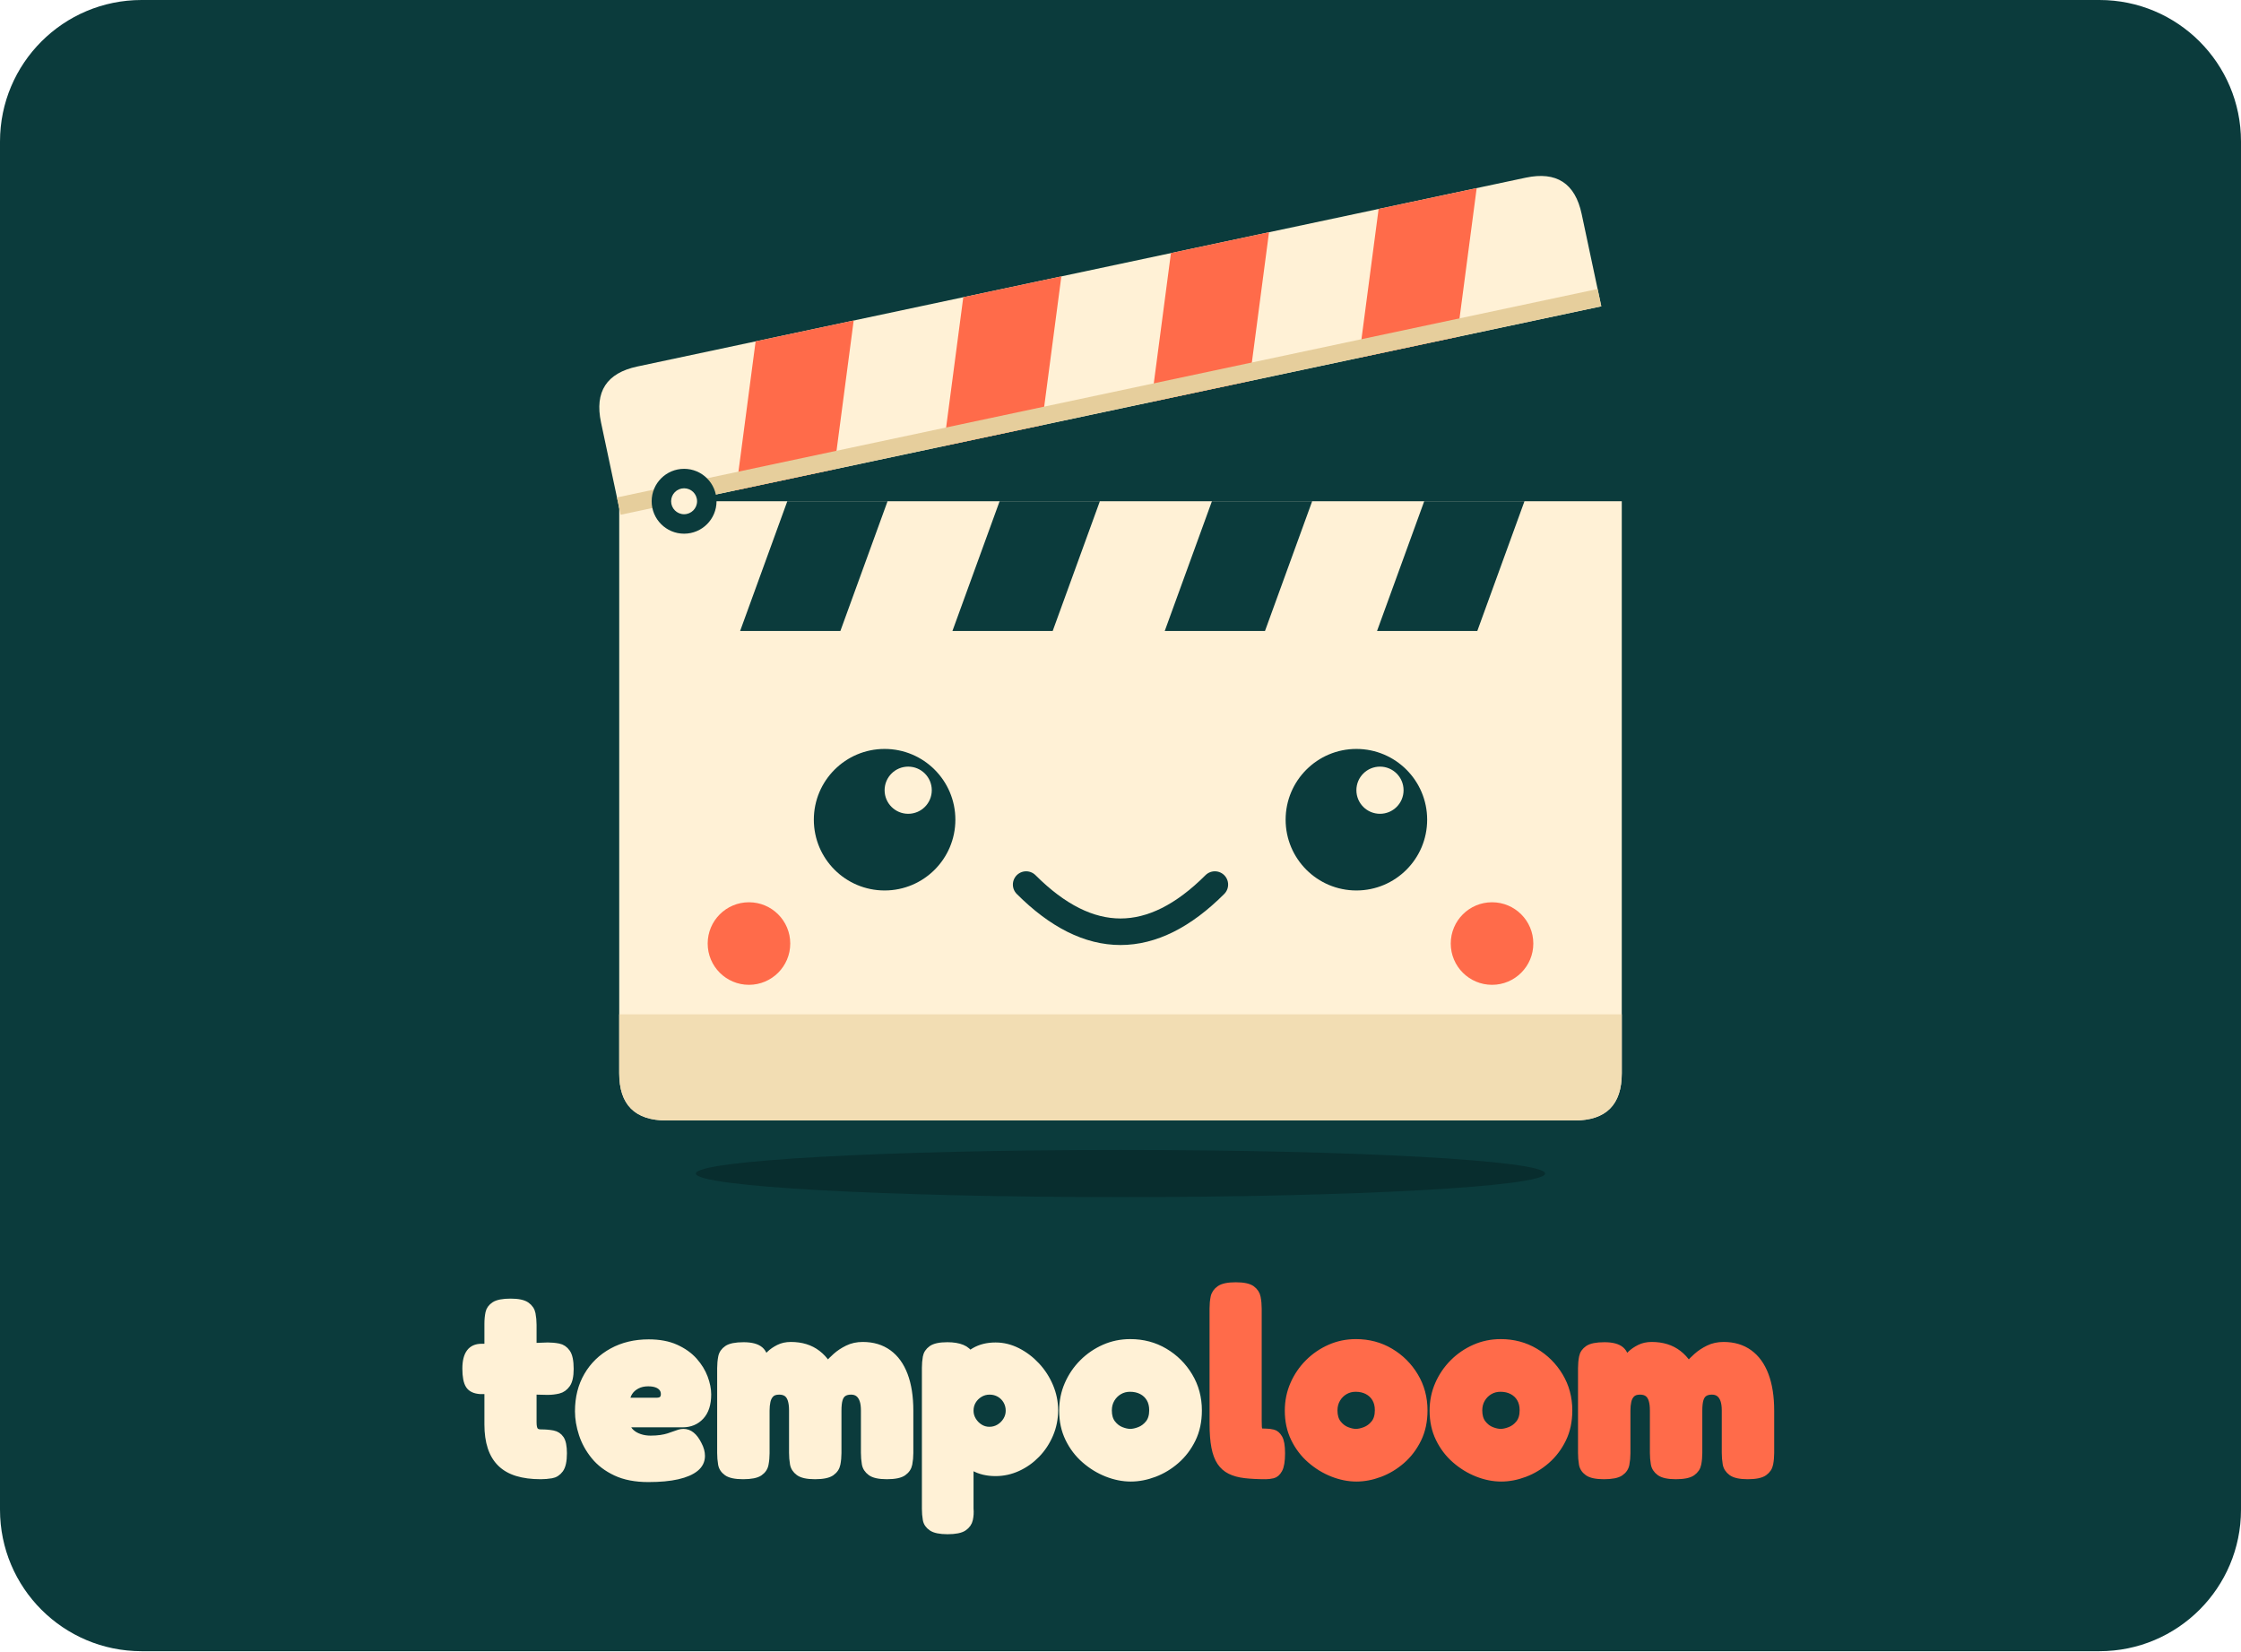
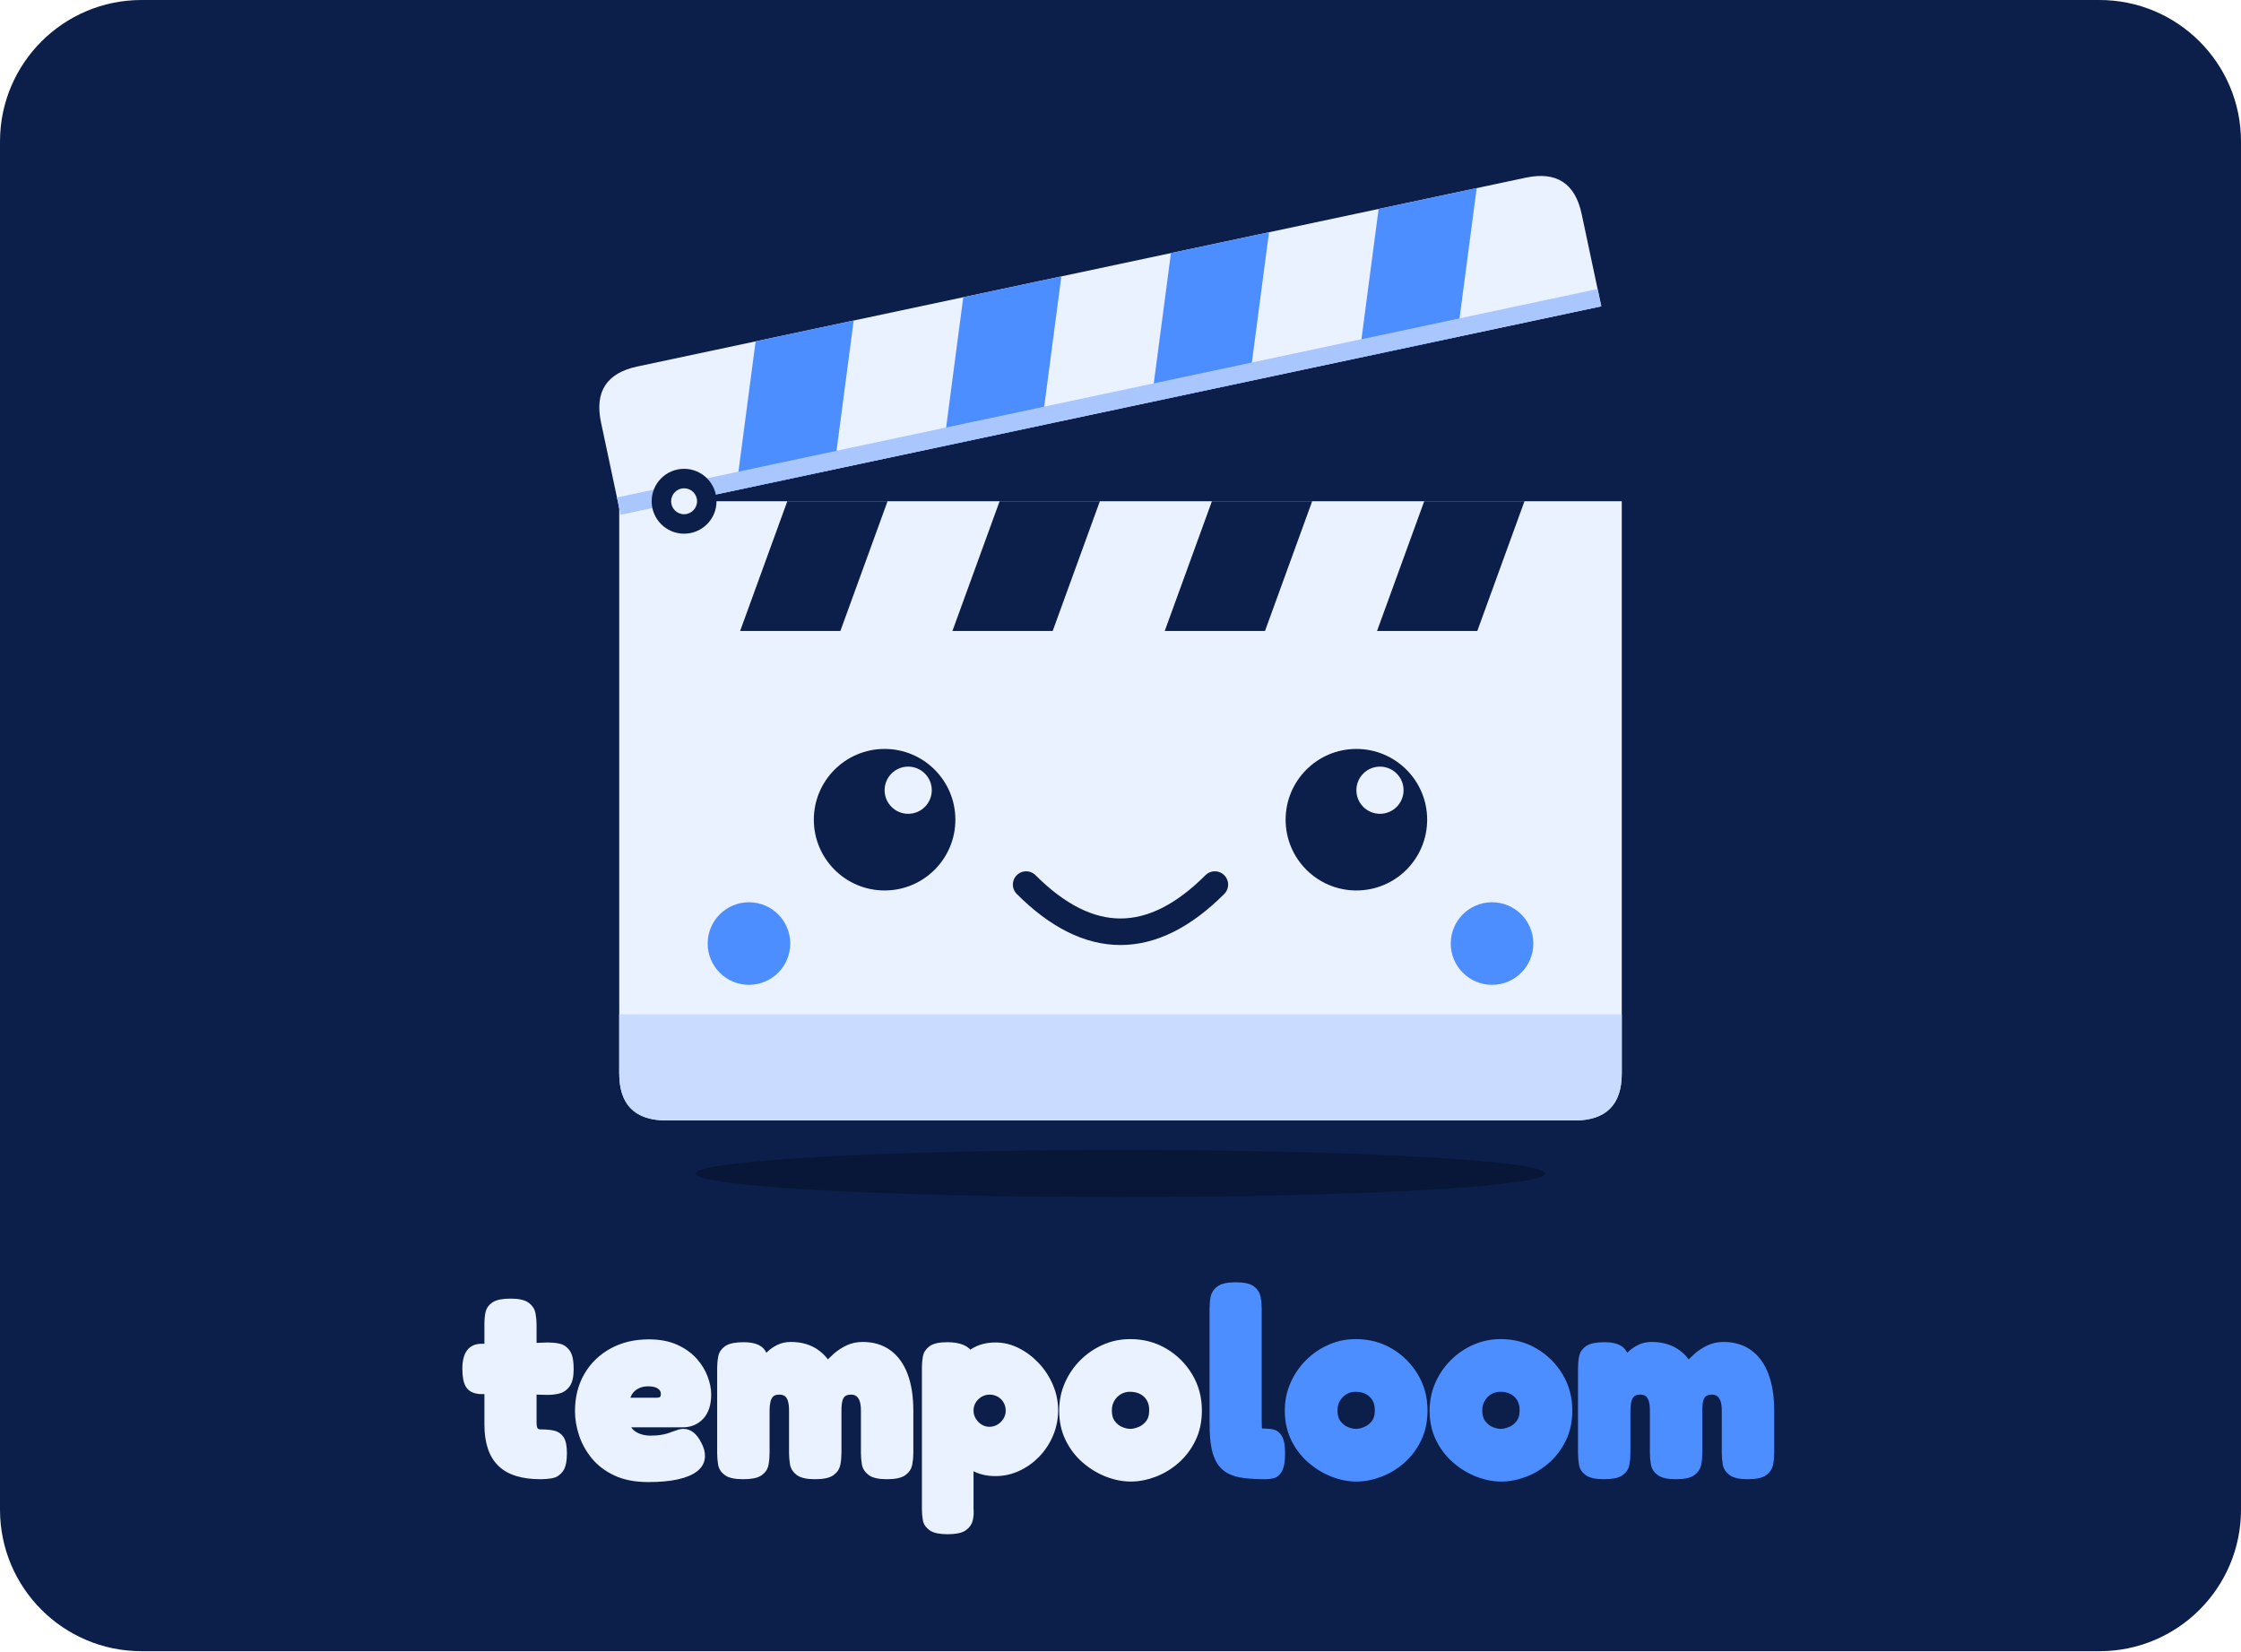
<svg xmlns="http://www.w3.org/2000/svg" width="380" height="280" viewBox="0 0 380 280">
  <defs>
    <clipPath id="cl">
      <path d="M105 85 V69 Q105 61 113 61 H267 Q275 61 275 69 V85 Z" />
    </clipPath>
    <clipPath id="bc">
      <path d="M105 85 H275 V182 Q275 190 267 190 H113 Q105 190 105 182 Z" />
    </clipPath>
  </defs>
-   <rect width="380" height="280" rx="24" fill="#0B3B3C" />
-   <ellipse cx="190" cy="199" rx="72" ry="4" fill="#082D2E" />
-   <path d="M105 85 H275 V182 Q275 190 267 190 H113 Q105 190 105 182 Z" fill="#FFF1D6" />
+   <rect width="380" height="280" rx="24" fill="#0B1F4A" />
+   <ellipse cx="190" cy="199" rx="72" ry="4" fill="#081738" />
+   <path d="M105 85 H275 V182 Q275 190 267 190 H113 Q105 190 105 182 Z" fill="#EAF1FF" />
  <g clip-path="url(#bc)">
-     <rect x="105" y="172" width="170" height="18" fill="#F2DDB3" />
+     <rect x="105" y="172" width="170" height="18" fill="#C9DBFF" />
  </g>
-   <polygon points="133.5,85 150.5,85 142.5,107 125.5,107" fill="#0B3B3C" />
-   <polygon points="169.5,85 186.5,85 178.5,107 161.5,107" fill="#0B3B3C" />
-   <polygon points="205.5,85 222.5,85 214.5,107 197.5,107" fill="#0B3B3C" />
-   <polygon points="241.5,85 258.5,85 250.5,107 233.5,107" fill="#0B3B3C" />
+   <polygon points="133.5,85 150.5,85 142.5,107 125.5,107" fill="#0B1F4A" />
+   <polygon points="169.5,85 186.5,85 178.5,107 161.5,107" fill="#0B1F4A" />
+   <polygon points="205.5,85 222.5,85 214.5,107 197.5,107" fill="#0B1F4A" />
+   <polygon points="241.5,85 258.5,85 250.5,107 233.5,107" fill="#0B1F4A" />
  <g transform="rotate(-12 116 85)">
-     <path d="M105 85 V69 Q105 61 113 61 H267 Q275 61 275 69 V85 Z" fill="#FFF1D6" />
+     <path d="M105 85 V69 Q105 61 113 61 H267 Q275 61 275 69 V85 Z" fill="#EAF1FF" />
    <g clip-path="url(#cl)">
-       <polygon points="133.5,61 150.5,61 142,85 125,85" fill="#FF6B4A" />
-       <polygon points="169.5,61 186.5,61 178,85 161,85" fill="#FF6B4A" />
-       <polygon points="205.5,61 222.5,61 214,85 197,85" fill="#FF6B4A" />
-       <polygon points="241.5,61 258.5,61 250,85 233,85" fill="#FF6B4A" />
-       <rect x="105" y="82" width="170" height="3" fill="#E6CE9C" />
+       <polygon points="133.5,61 150.5,61 142,85 125,85" fill="#4C8DFF" />
+       <polygon points="169.5,61 186.5,61 178,85 161,85" fill="#4C8DFF" />
+       <polygon points="205.5,61 222.5,61 214,85 197,85" fill="#4C8DFF" />
+       <polygon points="241.5,61 258.5,61 250,85 233,85" fill="#4C8DFF" />
+       <rect x="105" y="82" width="170" height="3" fill="#A9C6FF" />
    </g>
  </g>
-   <circle cx="116" cy="85" r="5.5" fill="#0B3B3C" />
-   <circle cx="116" cy="85" r="2.2" fill="#FFF1D6" />
-   <circle cx="150" cy="139" r="12" fill="#0B3B3C" />
-   <circle cx="230" cy="139" r="12" fill="#0B3B3C" />
-   <circle cx="154" cy="134" r="4" fill="#FFF1D6" />
-   <circle cx="234" cy="134" r="4" fill="#FFF1D6" />
-   <circle cx="127" cy="160" r="7" fill="#FF6B4A" />
-   <circle cx="253" cy="160" r="7" fill="#FF6B4A" />
-   <path d="M174 150 Q190 166 206 150" fill="none" stroke="#0B3B3C" stroke-width="4.5" stroke-linecap="round" />
-   <path transform="translate(78.4,250.0) scale(0.044)" d="M302 9Q249 9 210 -3Q171 -15 145.5 -40Q120 -65 107.5 -103Q95 -141 95 -192L95 -580Q95 -603 99 -622.5Q103 -642 122 -654.5Q141 -667 186 -667Q230 -667 249 -653.5Q268 -640 272 -619Q276 -598 276 -576L276 -201Q276 -190 277.5 -182.5Q279 -175 282 -171Q285 -167 290 -165Q295 -163 303 -163Q329 -163 349.5 -159Q370 -155 381.5 -138Q393 -121 393 -81Q393 -36 379 -17Q365 2 344 5.5Q323 9 302 9ZM74 -493L191 -493L329 -498Q351 -498 371.5 -494Q392 -490 405.5 -471Q419 -452 419 -406Q419 -364 405.5 -345Q392 -326 371.5 -321Q351 -316 328 -316L201 -319L70 -319Q36 -321 23 -341Q10 -361 10 -407Q10 -450 26 -471.5Q42 -493 74 -493ZM717 20Q642 20 590 -4.5Q538 -29 506 -68.5Q474 -108 459 -154Q444 -200 444 -243Q444 -322 479 -382Q514 -442 576 -476Q638 -510 718 -510Q780 -510 824 -490Q868 -470 895.5 -439Q923 -408 936 -373Q949 -338 949 -308Q949 -251 921 -221Q893 -191 849 -191L636 -191Q640 -175 652.5 -163.5Q665 -152 684 -145.5Q703 -139 725 -139Q747 -139 764 -141.5Q781 -144 793.5 -148Q806 -152 816.5 -156Q827 -160 835.5 -162.5Q844 -165 852 -165Q870 -165 885 -153Q900 -141 912 -117Q919 -104 922 -92.5Q925 -81 925 -71Q925 -41 900.5 -21Q876 -1 830 9.5Q784 20 717 20ZM636 -285L748 -285Q762 -285 768.5 -291Q775 -297 775 -309Q775 -322 767.5 -331Q760 -340 747 -344.5Q734 -349 716 -349Q692 -349 674 -339.5Q656 -330 646.5 -315.5Q637 -301 636 -285ZM1082 9Q1037 9 1018 -4.5Q999 -18 995.5 -39Q992 -60 992 -82L992 -409Q992 -432 996 -452.5Q1000 -473 1019 -486Q1038 -499 1084 -499Q1129 -499 1149.5 -481.5Q1170 -464 1170 -425L1153 -430Q1153 -430 1160.5 -440.5Q1168 -451 1182.5 -465Q1197 -479 1218 -489.5Q1239 -500 1266 -500Q1297 -500 1323 -492Q1349 -484 1370.5 -467.5Q1392 -451 1408 -427Q1419 -440 1438 -457Q1457 -474 1483.5 -487Q1510 -500 1543 -500Q1602 -500 1643.5 -470Q1685 -440 1706.5 -383Q1728 -326 1728 -245L1728 -82Q1728 -60 1724 -39Q1720 -18 1701 -4.5Q1682 9 1636 9Q1591 9 1572 -5Q1553 -19 1549.5 -40Q1546 -61 1546 -83L1546 -246Q1546 -270 1540.5 -285.5Q1535 -301 1524.5 -309Q1514 -317 1498 -317Q1481 -317 1470.5 -310Q1460 -303 1455.5 -287.5Q1451 -272 1451 -245L1451 -82Q1451 -60 1447 -39Q1443 -18 1424 -4.5Q1405 9 1359 9Q1314 9 1295 -5Q1276 -19 1272.5 -40Q1269 -61 1269 -83L1269 -246Q1269 -270 1264 -286Q1259 -302 1248.5 -309.5Q1238 -317 1221 -317Q1201 -317 1191 -307Q1181 -297 1177.5 -281Q1174 -265 1174 -246L1174 -81Q1174 -59 1170 -38Q1166 -17 1147 -4Q1128 9 1082 9ZM2055 -3Q2006 -3 1970 -23Q1934 -43 1911 -77.5Q1888 -112 1877 -156Q1866 -200 1867 -249Q1868 -297 1879.5 -342Q1891 -387 1914 -422Q1937 -457 1972 -477.5Q2007 -498 2055 -498Q2099 -498 2140.5 -477Q2182 -456 2215 -420.5Q2248 -385 2267 -340Q2286 -295 2286 -247Q2286 -197 2267 -152.5Q2248 -108 2215.5 -74.5Q2183 -41 2141.5 -22Q2100 -3 2055 -3ZM1870 221Q1826 221 1807 208Q1788 195 1784.5 175Q1781 155 1781 133L1781 -410Q1781 -432 1784.5 -452Q1788 -472 1806.5 -485.5Q1825 -499 1869 -499Q1904 -499 1927 -489.5Q1950 -480 1960 -460L1960 132Q1962 154 1957.5 174.5Q1953 195 1934 208Q1915 221 1870 221ZM2031 -173Q2051 -173 2067.5 -183Q2084 -193 2094 -209.5Q2104 -226 2104 -245Q2104 -265 2094.5 -281.5Q2085 -298 2068.5 -307.5Q2052 -317 2032 -317Q2012 -317 1995.5 -307Q1979 -297 1969.5 -281Q1960 -265 1960 -245Q1960 -226 1970 -209.5Q1980 -193 1996 -183Q2012 -173 2031 -173ZM2576 18Q2530 18 2483 -0.5Q2436 -19 2396.5 -53.5Q2357 -88 2333.5 -136.5Q2310 -185 2310 -245Q2310 -300 2331 -348Q2352 -396 2388.5 -432.5Q2425 -469 2472.5 -490Q2520 -511 2574 -511Q2648 -511 2708 -475.5Q2768 -440 2804 -380Q2840 -320 2840 -246Q2840 -183 2816 -134Q2792 -85 2753 -51Q2714 -17 2667.5 0.5Q2621 18 2576 18ZM2574 -165Q2589 -165 2608.5 -172.5Q2628 -180 2642.5 -198Q2657 -216 2657 -247Q2657 -272 2646.5 -290Q2636 -308 2617 -318Q2598 -328 2573 -328Q2551 -328 2533 -317.5Q2515 -307 2504 -288.5Q2493 -270 2493 -246Q2493 -216 2507 -198Q2521 -180 2540 -172.5Q2559 -165 2574 -165Z" fill="#FFF1D6" stroke="#FFF1D6" stroke-width="20.0" stroke-linejoin="round" />
-   <path transform="translate(204.0,250.0) scale(0.044)" d="M242 9Q196 9 161.5 5Q127 1 103 -11Q79 -23 64 -45.5Q49 -68 42 -104.5Q35 -141 35 -196L35 -639Q35 -662 39 -682.5Q43 -703 62 -716.5Q81 -730 126 -730Q171 -730 189.5 -716.5Q208 -703 212 -682Q216 -661 216 -638L216 -207Q216 -192 216.5 -183.5Q217 -175 219.5 -171Q222 -167 227.5 -166.5Q233 -166 243 -166Q256 -166 270.5 -162.5Q285 -159 295.5 -141.5Q306 -124 306 -81Q306 -36 295.5 -17Q285 2 270 5.5Q255 9 242 9ZM591 18Q545 18 498 -0.5Q451 -19 411.5 -53.5Q372 -88 348.5 -136.5Q325 -185 325 -245Q325 -300 346 -348Q367 -396 403.5 -432.5Q440 -469 487.5 -490Q535 -511 589 -511Q663 -511 723 -475.5Q783 -440 819 -380Q855 -320 855 -246Q855 -183 831 -134Q807 -85 768 -51Q729 -17 682.5 0.5Q636 18 591 18ZM589 -165Q604 -165 623.5 -172.5Q643 -180 657.5 -198Q672 -216 672 -247Q672 -272 661.5 -290Q651 -308 632 -318Q613 -328 588 -328Q566 -328 548 -317.5Q530 -307 519 -288.5Q508 -270 508 -246Q508 -216 522 -198Q536 -180 555 -172.5Q574 -165 589 -165ZM1149 18Q1103 18 1056 -0.5Q1009 -19 969.5 -53.5Q930 -88 906.5 -136.5Q883 -185 883 -245Q883 -300 904 -348Q925 -396 961.5 -432.5Q998 -469 1045.5 -490Q1093 -511 1147 -511Q1221 -511 1281 -475.5Q1341 -440 1377 -380Q1413 -320 1413 -246Q1413 -183 1389 -134Q1365 -85 1326 -51Q1287 -17 1240.5 0.5Q1194 18 1149 18ZM1147 -165Q1162 -165 1181.5 -172.5Q1201 -180 1215.5 -198Q1230 -216 1230 -247Q1230 -272 1219.5 -290Q1209 -308 1190 -318Q1171 -328 1146 -328Q1124 -328 1106 -317.5Q1088 -307 1077 -288.5Q1066 -270 1066 -246Q1066 -216 1080 -198Q1094 -180 1113 -172.5Q1132 -165 1147 -165ZM1545 9Q1500 9 1481 -4.5Q1462 -18 1458.5 -39Q1455 -60 1455 -82L1455 -409Q1455 -432 1459 -452.5Q1463 -473 1482 -486Q1501 -499 1547 -499Q1592 -499 1612.5 -481.5Q1633 -464 1633 -425L1616 -430Q1616 -430 1623.5 -440.5Q1631 -451 1645.5 -465Q1660 -479 1681 -489.5Q1702 -500 1729 -500Q1760 -500 1786 -492Q1812 -484 1833.5 -467.5Q1855 -451 1871 -427Q1882 -440 1901 -457Q1920 -474 1946.5 -487Q1973 -500 2006 -500Q2065 -500 2106.5 -470Q2148 -440 2169.5 -383Q2191 -326 2191 -245L2191 -82Q2191 -60 2187 -39Q2183 -18 2164 -4.5Q2145 9 2099 9Q2054 9 2035 -5Q2016 -19 2012.5 -40Q2009 -61 2009 -83L2009 -246Q2009 -270 2003.5 -285.5Q1998 -301 1987.5 -309Q1977 -317 1961 -317Q1944 -317 1933.5 -310Q1923 -303 1918.5 -287.5Q1914 -272 1914 -245L1914 -82Q1914 -60 1910 -39Q1906 -18 1887 -4.5Q1868 9 1822 9Q1777 9 1758 -5Q1739 -19 1735.5 -40Q1732 -61 1732 -83L1732 -246Q1732 -270 1727 -286Q1722 -302 1711.5 -309.5Q1701 -317 1684 -317Q1664 -317 1654 -307Q1644 -297 1640.5 -281Q1637 -265 1637 -246L1637 -81Q1637 -59 1633 -38Q1629 -17 1610 -4Q1591 9 1545 9Z" fill="#FF6B4A" stroke="#FF6B4A" stroke-width="20.0" stroke-linejoin="round" />
+   <circle cx="116" cy="85" r="5.5" fill="#0B1F4A" />
+   <circle cx="116" cy="85" r="2.2" fill="#EAF1FF" />
+   <circle cx="150" cy="139" r="12" fill="#0B1F4A" />
+   <circle cx="230" cy="139" r="12" fill="#0B1F4A" />
+   <circle cx="154" cy="134" r="4" fill="#EAF1FF" />
+   <circle cx="234" cy="134" r="4" fill="#EAF1FF" />
+   <circle cx="127" cy="160" r="7" fill="#4C8DFF" />
+   <circle cx="253" cy="160" r="7" fill="#4C8DFF" />
+   <path d="M174 150 Q190 166 206 150" fill="none" stroke="#0B1F4A" stroke-width="4.5" stroke-linecap="round" />
+   <path transform="translate(78.4,250.0) scale(0.044)" d="M302 9Q249 9 210 -3Q171 -15 145.5 -40Q120 -65 107.5 -103Q95 -141 95 -192L95 -580Q95 -603 99 -622.5Q103 -642 122 -654.5Q141 -667 186 -667Q230 -667 249 -653.5Q268 -640 272 -619Q276 -598 276 -576L276 -201Q276 -190 277.5 -182.5Q279 -175 282 -171Q285 -167 290 -165Q295 -163 303 -163Q329 -163 349.5 -159Q370 -155 381.5 -138Q393 -121 393 -81Q393 -36 379 -17Q365 2 344 5.5Q323 9 302 9ZM74 -493L191 -493L329 -498Q351 -498 371.5 -494Q392 -490 405.5 -471Q419 -452 419 -406Q419 -364 405.5 -345Q392 -326 371.5 -321Q351 -316 328 -316L201 -319L70 -319Q36 -321 23 -341Q10 -361 10 -407Q10 -450 26 -471.5Q42 -493 74 -493ZM717 20Q642 20 590 -4.5Q538 -29 506 -68.5Q474 -108 459 -154Q444 -200 444 -243Q444 -322 479 -382Q514 -442 576 -476Q638 -510 718 -510Q780 -510 824 -490Q868 -470 895.5 -439Q923 -408 936 -373Q949 -338 949 -308Q949 -251 921 -221Q893 -191 849 -191L636 -191Q640 -175 652.5 -163.5Q665 -152 684 -145.5Q703 -139 725 -139Q747 -139 764 -141.5Q781 -144 793.5 -148Q806 -152 816.5 -156Q827 -160 835.5 -162.5Q844 -165 852 -165Q870 -165 885 -153Q900 -141 912 -117Q919 -104 922 -92.5Q925 -81 925 -71Q925 -41 900.5 -21Q876 -1 830 9.5Q784 20 717 20ZM636 -285L748 -285Q762 -285 768.5 -291Q775 -297 775 -309Q775 -322 767.5 -331Q760 -340 747 -344.5Q734 -349 716 -349Q692 -349 674 -339.5Q656 -330 646.5 -315.5Q637 -301 636 -285ZM1082 9Q1037 9 1018 -4.5Q999 -18 995.5 -39Q992 -60 992 -82L992 -409Q992 -432 996 -452.5Q1000 -473 1019 -486Q1038 -499 1084 -499Q1129 -499 1149.5 -481.5Q1170 -464 1170 -425L1153 -430Q1153 -430 1160.5 -440.5Q1168 -451 1182.5 -465Q1197 -479 1218 -489.5Q1239 -500 1266 -500Q1297 -500 1323 -492Q1349 -484 1370.5 -467.5Q1392 -451 1408 -427Q1419 -440 1438 -457Q1457 -474 1483.5 -487Q1510 -500 1543 -500Q1602 -500 1643.5 -470Q1685 -440 1706.5 -383Q1728 -326 1728 -245L1728 -82Q1728 -60 1724 -39Q1720 -18 1701 -4.5Q1682 9 1636 9Q1591 9 1572 -5Q1553 -19 1549.5 -40Q1546 -61 1546 -83L1546 -246Q1546 -270 1540.5 -285.5Q1535 -301 1524.5 -309Q1514 -317 1498 -317Q1481 -317 1470.5 -310Q1460 -303 1455.5 -287.5Q1451 -272 1451 -245L1451 -82Q1451 -60 1447 -39Q1443 -18 1424 -4.5Q1405 9 1359 9Q1314 9 1295 -5Q1276 -19 1272.5 -40Q1269 -61 1269 -83L1269 -246Q1269 -270 1264 -286Q1259 -302 1248.5 -309.5Q1238 -317 1221 -317Q1201 -317 1191 -307Q1181 -297 1177.5 -281Q1174 -265 1174 -246L1174 -81Q1174 -59 1170 -38Q1166 -17 1147 -4Q1128 9 1082 9ZM2055 -3Q2006 -3 1970 -23Q1934 -43 1911 -77.5Q1888 -112 1877 -156Q1866 -200 1867 -249Q1868 -297 1879.5 -342Q1891 -387 1914 -422Q1937 -457 1972 -477.5Q2007 -498 2055 -498Q2099 -498 2140.5 -477Q2182 -456 2215 -420.5Q2248 -385 2267 -340Q2286 -295 2286 -247Q2286 -197 2267 -152.5Q2248 -108 2215.5 -74.5Q2183 -41 2141.5 -22Q2100 -3 2055 -3ZM1870 221Q1826 221 1807 208Q1788 195 1784.5 175Q1781 155 1781 133L1781 -410Q1781 -432 1784.5 -452Q1788 -472 1806.5 -485.5Q1825 -499 1869 -499Q1904 -499 1927 -489.5Q1950 -480 1960 -460L1960 132Q1962 154 1957.5 174.5Q1953 195 1934 208Q1915 221 1870 221ZM2031 -173Q2051 -173 2067.5 -183Q2084 -193 2094 -209.5Q2104 -226 2104 -245Q2104 -265 2094.5 -281.5Q2085 -298 2068.5 -307.5Q2052 -317 2032 -317Q2012 -317 1995.5 -307Q1979 -297 1969.5 -281Q1960 -265 1960 -245Q1960 -226 1970 -209.5Q1980 -193 1996 -183Q2012 -173 2031 -173ZM2576 18Q2530 18 2483 -0.5Q2436 -19 2396.5 -53.5Q2357 -88 2333.5 -136.5Q2310 -185 2310 -245Q2310 -300 2331 -348Q2352 -396 2388.5 -432.5Q2425 -469 2472.5 -490Q2520 -511 2574 -511Q2648 -511 2708 -475.5Q2768 -440 2804 -380Q2840 -320 2840 -246Q2840 -183 2816 -134Q2792 -85 2753 -51Q2714 -17 2667.5 0.5Q2621 18 2576 18ZM2574 -165Q2589 -165 2608.5 -172.5Q2628 -180 2642.5 -198Q2657 -216 2657 -247Q2657 -272 2646.5 -290Q2636 -308 2617 -318Q2598 -328 2573 -328Q2551 -328 2533 -317.5Q2515 -307 2504 -288.5Q2493 -270 2493 -246Q2493 -216 2507 -198Q2521 -180 2540 -172.5Q2559 -165 2574 -165Z" fill="#EAF1FF" stroke="#EAF1FF" stroke-width="20.0" stroke-linejoin="round" />
+   <path transform="translate(204.0,250.0) scale(0.044)" d="M242 9Q196 9 161.5 5Q127 1 103 -11Q79 -23 64 -45.5Q49 -68 42 -104.5Q35 -141 35 -196L35 -639Q35 -662 39 -682.5Q43 -703 62 -716.5Q81 -730 126 -730Q171 -730 189.5 -716.5Q208 -703 212 -682Q216 -661 216 -638L216 -207Q216 -192 216.5 -183.5Q217 -175 219.5 -171Q222 -167 227.5 -166.5Q233 -166 243 -166Q256 -166 270.5 -162.5Q285 -159 295.5 -141.5Q306 -124 306 -81Q306 -36 295.5 -17Q285 2 270 5.5Q255 9 242 9ZM591 18Q545 18 498 -0.5Q451 -19 411.5 -53.5Q372 -88 348.5 -136.5Q325 -185 325 -245Q325 -300 346 -348Q367 -396 403.5 -432.5Q440 -469 487.5 -490Q535 -511 589 -511Q663 -511 723 -475.5Q783 -440 819 -380Q855 -320 855 -246Q855 -183 831 -134Q807 -85 768 -51Q729 -17 682.5 0.5Q636 18 591 18ZM589 -165Q604 -165 623.5 -172.5Q643 -180 657.5 -198Q672 -216 672 -247Q672 -272 661.5 -290Q651 -308 632 -318Q613 -328 588 -328Q566 -328 548 -317.5Q530 -307 519 -288.5Q508 -270 508 -246Q508 -216 522 -198Q536 -180 555 -172.5Q574 -165 589 -165ZM1149 18Q1103 18 1056 -0.5Q1009 -19 969.5 -53.5Q930 -88 906.5 -136.5Q883 -185 883 -245Q883 -300 904 -348Q925 -396 961.5 -432.5Q998 -469 1045.5 -490Q1093 -511 1147 -511Q1221 -511 1281 -475.5Q1341 -440 1377 -380Q1413 -320 1413 -246Q1413 -183 1389 -134Q1365 -85 1326 -51Q1287 -17 1240.5 0.5Q1194 18 1149 18ZM1147 -165Q1162 -165 1181.5 -172.5Q1201 -180 1215.5 -198Q1230 -216 1230 -247Q1230 -272 1219.5 -290Q1209 -308 1190 -318Q1171 -328 1146 -328Q1124 -328 1106 -317.5Q1088 -307 1077 -288.5Q1066 -270 1066 -246Q1066 -216 1080 -198Q1094 -180 1113 -172.5Q1132 -165 1147 -165ZM1545 9Q1500 9 1481 -4.5Q1462 -18 1458.5 -39Q1455 -60 1455 -82L1455 -409Q1455 -432 1459 -452.5Q1463 -473 1482 -486Q1501 -499 1547 -499Q1592 -499 1612.5 -481.5Q1633 -464 1633 -425L1616 -430Q1616 -430 1623.5 -440.5Q1631 -451 1645.5 -465Q1660 -479 1681 -489.5Q1702 -500 1729 -500Q1760 -500 1786 -492Q1812 -484 1833.5 -467.5Q1855 -451 1871 -427Q1882 -440 1901 -457Q1920 -474 1946.5 -487Q1973 -500 2006 -500Q2065 -500 2106.5 -470Q2148 -440 2169.5 -383Q2191 -326 2191 -245L2191 -82Q2191 -60 2187 -39Q2183 -18 2164 -4.5Q2145 9 2099 9Q2054 9 2035 -5Q2016 -19 2012.5 -40Q2009 -61 2009 -83L2009 -246Q2009 -270 2003.5 -285.5Q1998 -301 1987.5 -309Q1977 -317 1961 -317Q1944 -317 1933.5 -310Q1923 -303 1918.5 -287.5Q1914 -272 1914 -245L1914 -82Q1914 -60 1910 -39Q1906 -18 1887 -4.5Q1868 9 1822 9Q1777 9 1758 -5Q1739 -19 1735.5 -40Q1732 -61 1732 -83L1732 -246Q1732 -270 1727 -286Q1722 -302 1711.5 -309.5Q1701 -317 1684 -317Q1664 -317 1654 -307Q1644 -297 1640.5 -281Q1637 -265 1637 -246L1637 -81Q1637 -59 1633 -38Q1629 -17 1610 -4Q1591 9 1545 9Z" fill="#4C8DFF" stroke="#4C8DFF" stroke-width="20.0" stroke-linejoin="round" />
</svg>
